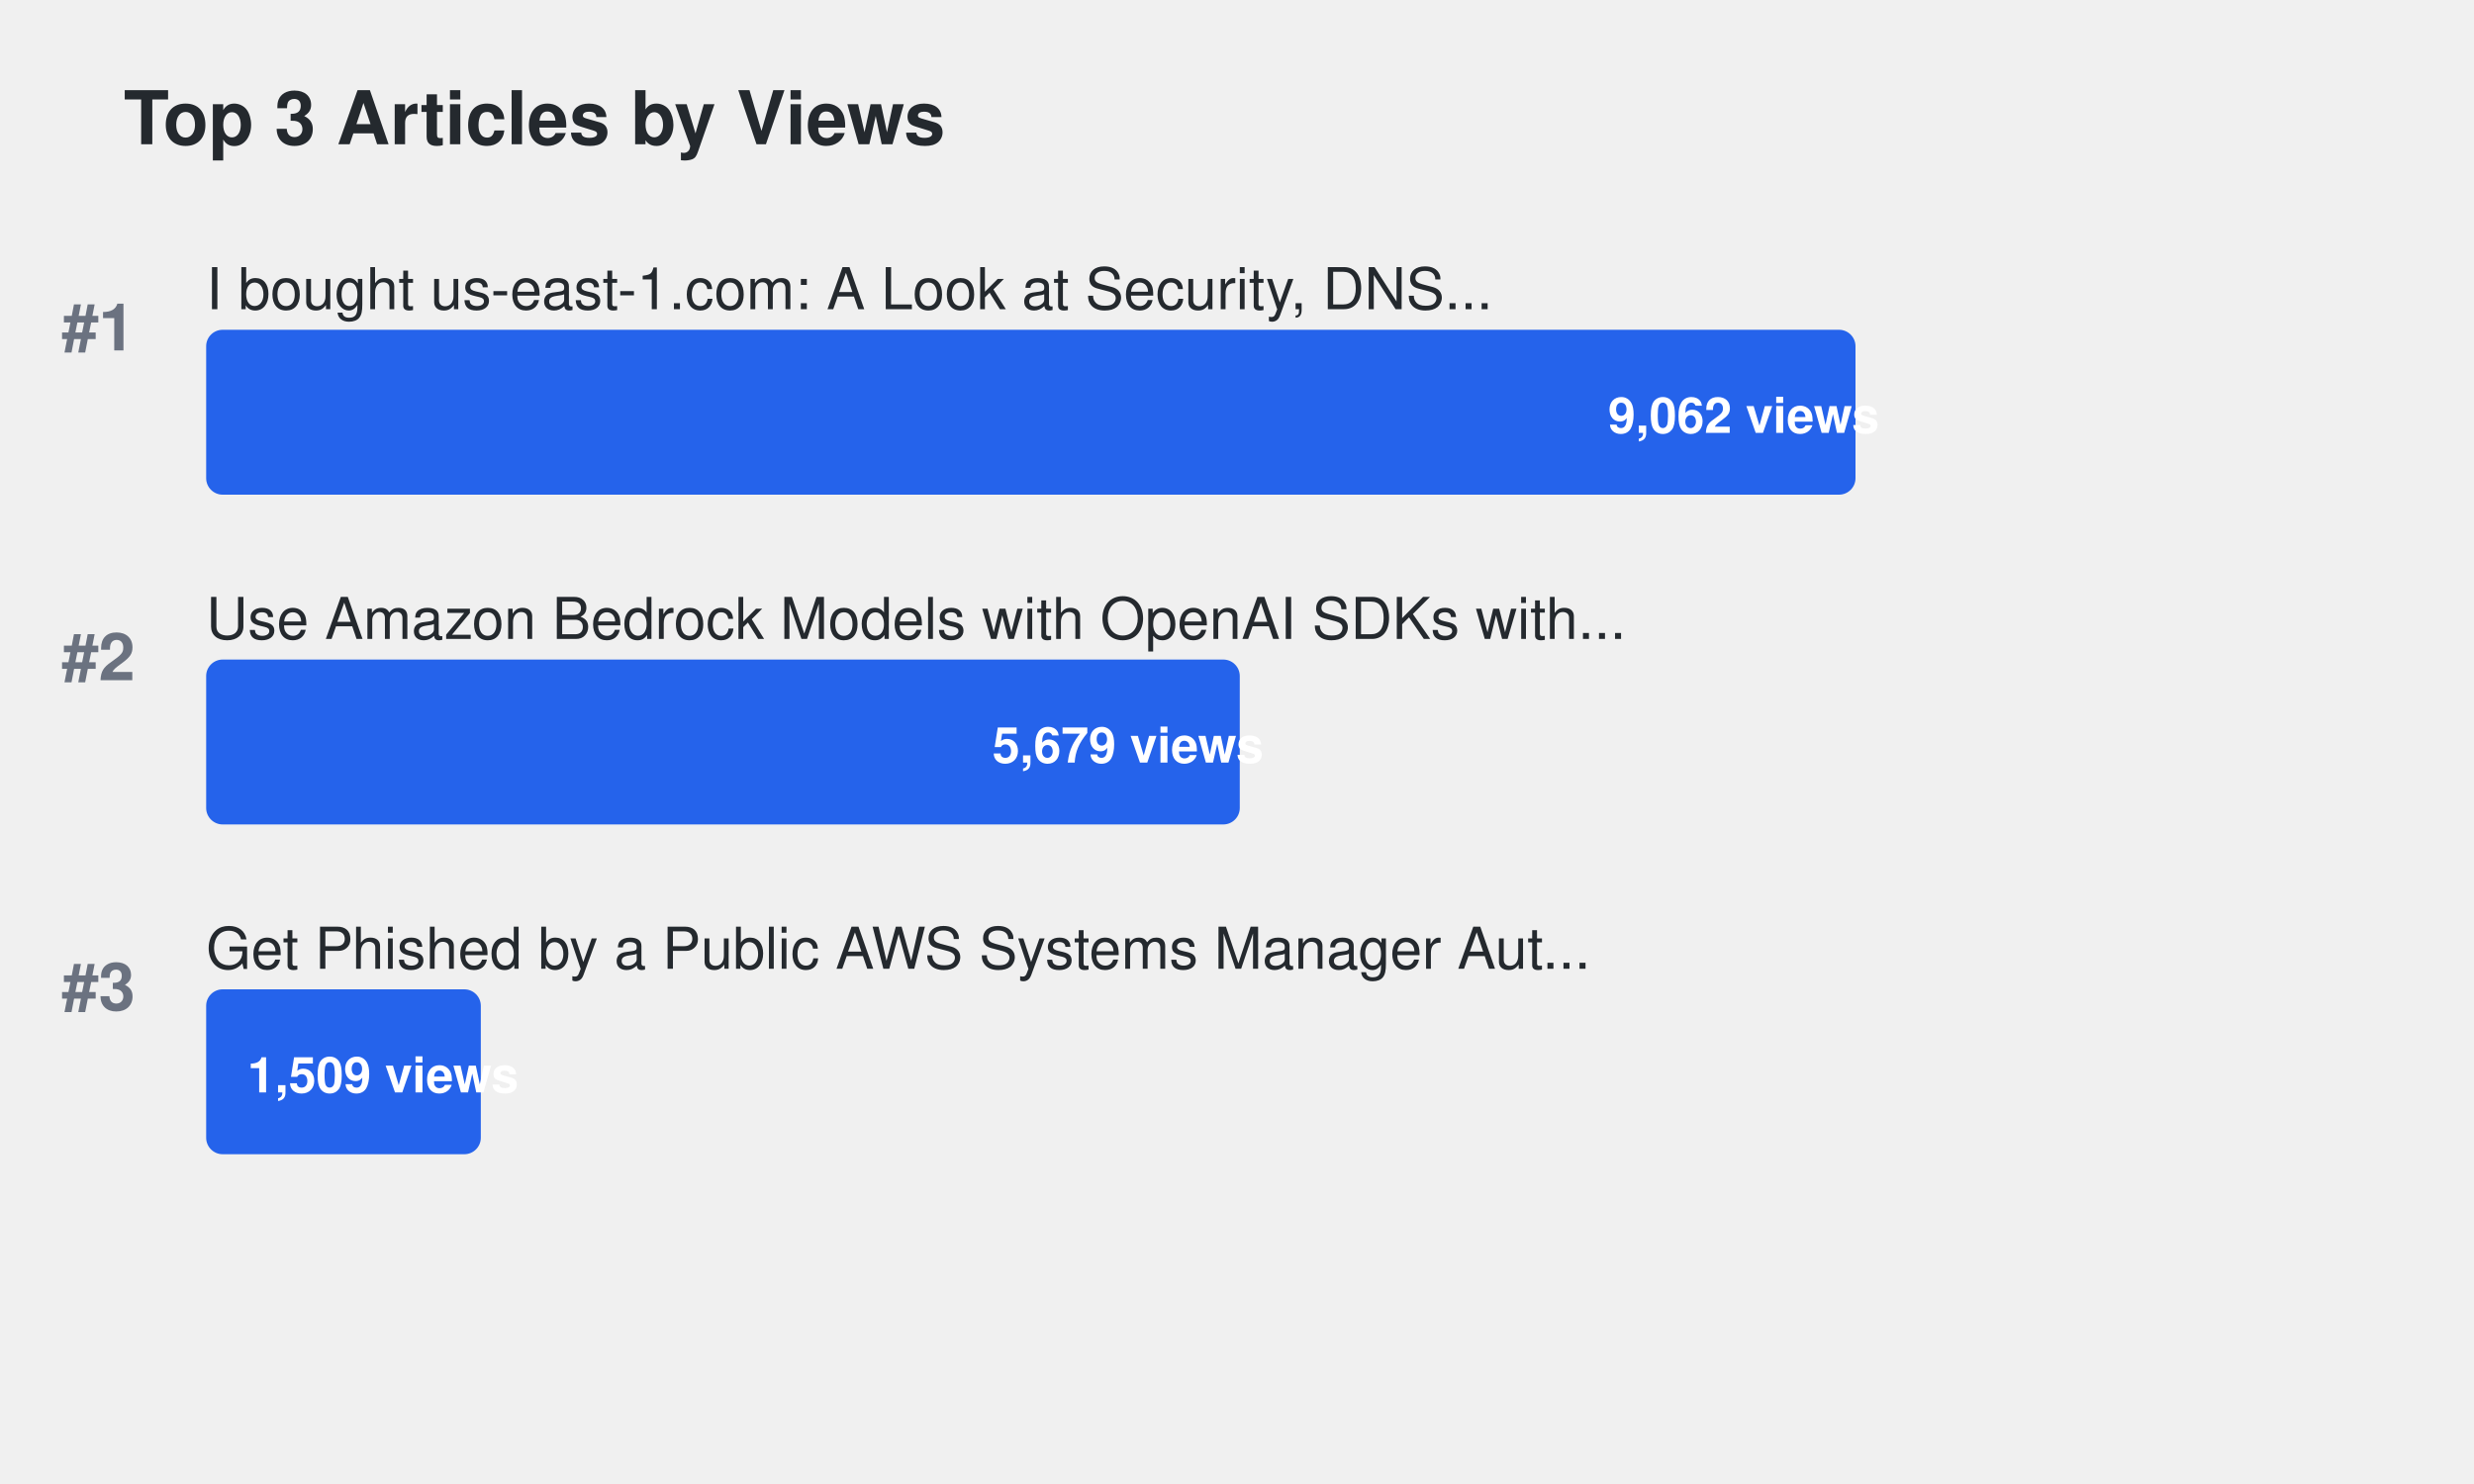
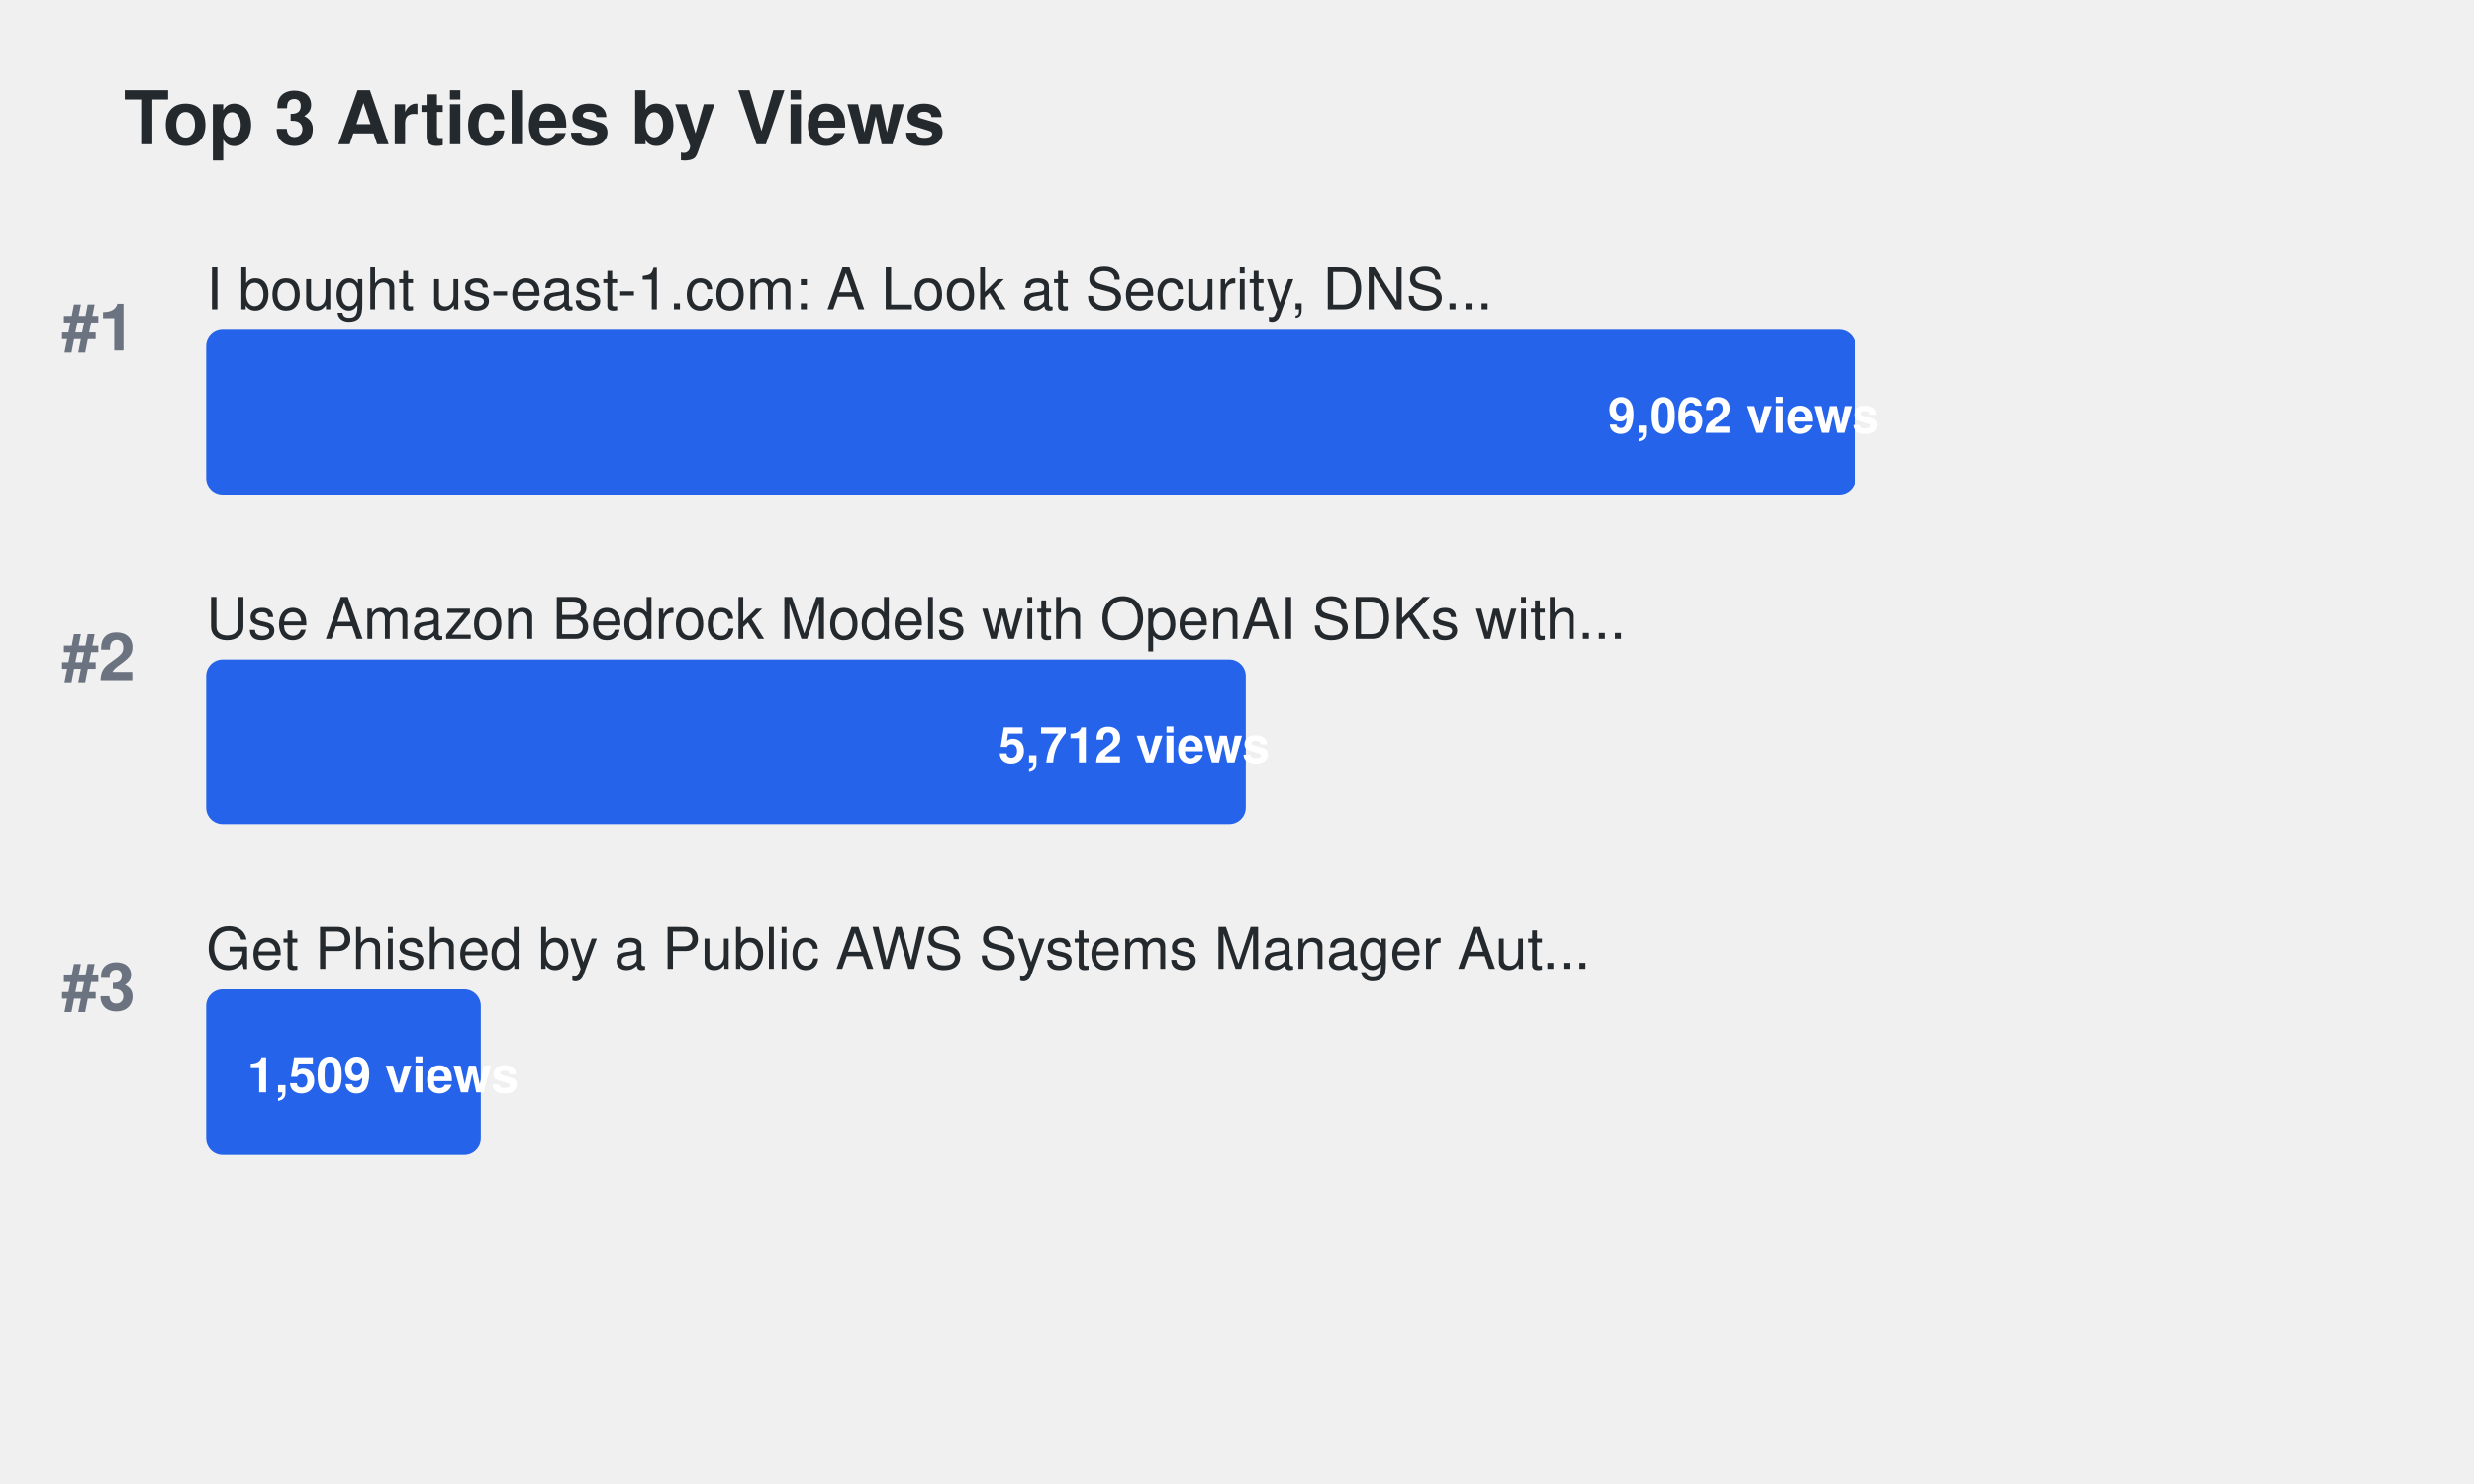
<svg xmlns="http://www.w3.org/2000/svg" width="600" height="360">
  <defs>
    <style>
.title { font-family: -apple-system, BlinkMacSystemFont, "Segoe UI", Helvetica, Arial, sans-serif; font-size: 18px; font-weight: 600; fill: #24292e; }
.article-title { font-family: -apple-system, BlinkMacSystemFont, "Segoe UI", Helvetica, Arial, sans-serif; font-size: 14px; font-weight: 500; fill: #24292e; }
.metric-value { font-family: -apple-system, BlinkMacSystemFont, "Segoe UI", Helvetica, Arial, sans-serif; font-size: 12px; font-weight: 600; fill: #ffffff; }
.rank { font-family: -apple-system, BlinkMacSystemFont, "Segoe UI", Helvetica, Arial, sans-serif; font-size: 16px; font-weight: 700; fill: #6b7280; }
.bar { rx: 4; ry: 4; }
.bar:hover { opacity: 0.8; cursor: pointer; }
a { text-decoration: none; }
a:hover .article-title { fill: #0969da; text-decoration: underline; }
a:hover .bar { opacity: 0.9; }
</style>
  </defs>
  <text x="30" y="35" class="title">Top 3 Articles by Views</text>
  <text x="15" y="85" class="rank">#1</text>
  <a href="https://dev.to/aws-builders/i-bought-us-east-1com-a-look-at-security-dns-traffic-and-protecting-aws-users-15ng" target="_blank">
    <text x="50" y="75" class="article-title">I bought us-east-1.com: A Look at Security, DNS...</text>
    <rect x="50" y="80" width="400.0" height="40" fill="#2563eb" class="bar">
</rect>
    <text x="390.0" y="105" class="metric-value" fill="#ffffff">9,062 views</text>
  </a>
  <text x="15" y="165" class="rank">#2</text>
  <a href="https://dev.to/aws-builders/use-amazon-bedrock-models-via-an-openai-api-compatible-serverless-endpoint-now-without-fixed-cost-5hf5" target="_blank">
    <text x="50" y="155" class="article-title">Use Amazon Bedrock Models with OpenAI SDKs with...</text>
-     <rect x="50" y="160" width="250.673" height="40" fill="#2563eb" class="bar">
+     <rect x="50" y="160" width="252.13" height="40" fill="#2563eb" class="bar">
</rect>
-     <text x="240.673" y="185" class="metric-value" fill="#ffffff">5,679 views</text>
+     <text x="242.13" y="185" class="metric-value" fill="#ffffff">5,712 views</text>
  </a>
  <text x="15" y="245" class="rank">#3</text>
  <a href="https://dev.to/aws-builders/get-phished-by-a-public-aws-systems-manager-automation-document-2die" target="_blank">
    <text x="50" y="235" class="article-title">Get Phished by a Public AWS Systems Manager Aut...</text>
    <rect x="50" y="240" width="66.608" height="40" fill="#2563eb" class="bar">
</rect>
    <text x="60" y="265" class="metric-value" fill="#24292e">1,509 views</text>
  </a>
</svg>
